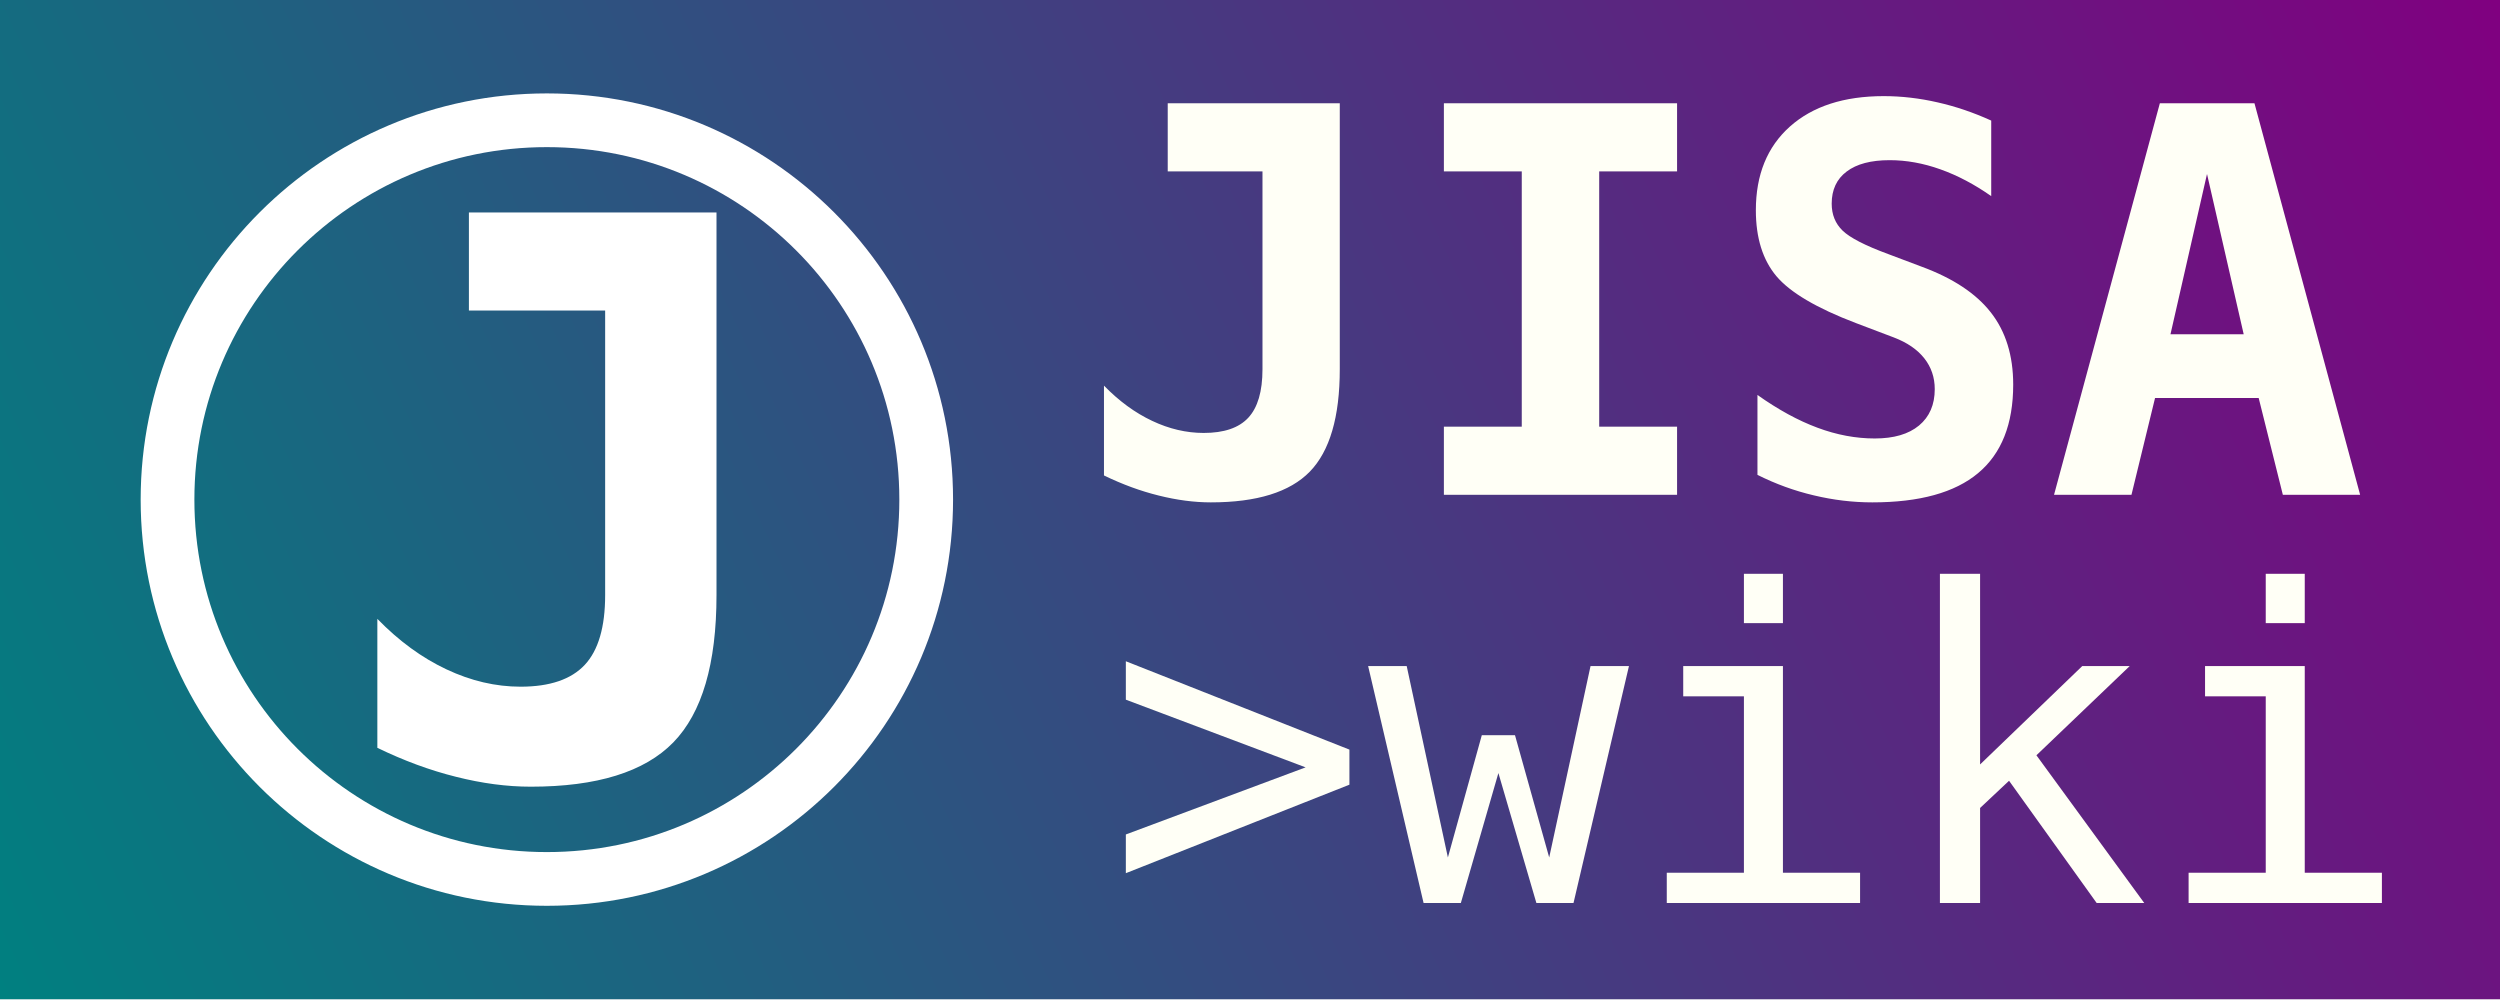
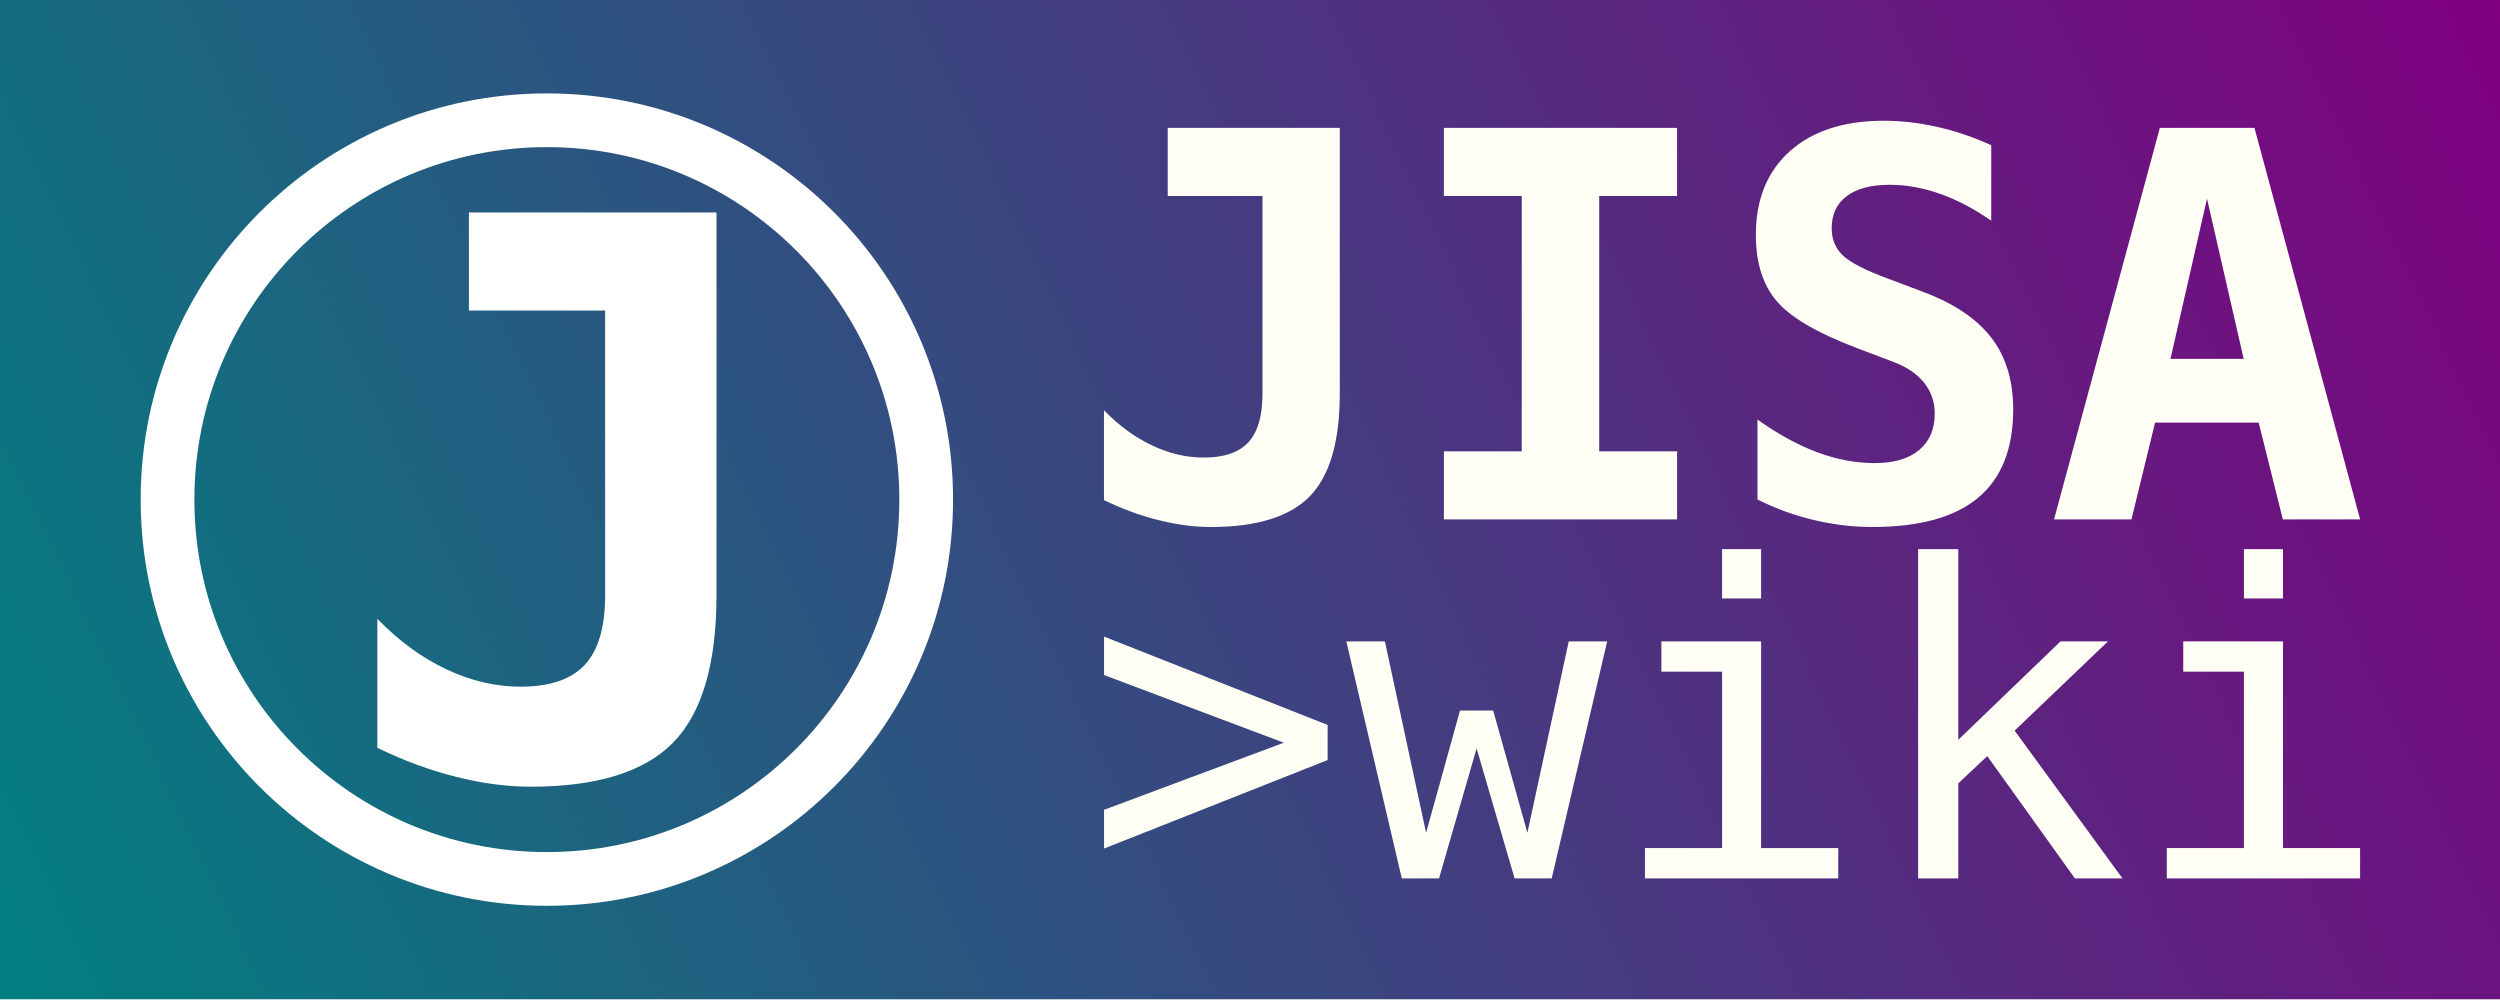
<svg xmlns="http://www.w3.org/2000/svg" xmlns:ns1="http://www.openswatchbook.org/uri/2009/osb" xmlns:xlink="http://www.w3.org/1999/xlink" width="268.364mm" height="107.262mm" viewBox="0 0 268.364 107.262" version="1.1" id="svg8">
  <defs id="defs2">
    <linearGradient id="linearGradient867">
      <stop style="stop-color:#008080;stop-opacity:1" offset="0" id="stop863" />
      <stop style="stop-color:#800080;stop-opacity:1" offset="1" id="stop865" />
    </linearGradient>
    <linearGradient id="linearGradient851" ns1:paint="solid">
      <stop style="stop-color:#000000;stop-opacity:1;" offset="0" id="stop849" />
    </linearGradient>
    <linearGradient xlink:href="#linearGradient867" id="linearGradient1166" x1="28.795" y1="159.011" x2="297.158" y2="41.838" gradientUnits="userSpaceOnUse" gradientTransform="matrix(1.000003,0,0,0.9154174,5.291577,5.050286)" />
  </defs>
  <g id="layer1" transform="translate(-34.08705,-43.34949)">
    <rect style="fill:url(#linearGradient1166);fill-opacity:1;stroke:none;stroke-width:8.86;stroke-miterlimit:4;stroke-dasharray:none;stroke-dashoffset:0;stroke-opacity:1" id="rect1136" width="268.364" height="107.262" x="34.087" y="43.349" />
    <circle id="path10" cx="92.79" cy="96.98" r="40.72" style="fill:none;fill-opacity:1;stroke:#ffffff;stroke-width:5.767;stroke-miterlimit:4;stroke-dasharray:none;stroke-dashoffset:0;stroke-opacity:1" />
    <text xml:space="preserve" style="font-style:normal;font-variant:normal;font-weight:bold;font-stretch:normal;font-size:82.943px;line-height:1;font-family:mono;-inkscape-font-specification:'mono Bold';letter-spacing:0px;word-spacing:0px;fill:#ffffff;fill-opacity:1;stroke:none;stroke-width:0.432;stroke-opacity:1" x="70.171" y="126.626" id="text1270">
      <tspan x="70.171" y="126.626" id="tspan1268" style="stroke-width:0.432">
        <tspan x="70.171" y="126.626" style="font-style:normal;font-variant:normal;font-weight:bold;font-stretch:normal;font-size:82.943px;line-height:1;font-family:mono;-inkscape-font-specification:'mono Bold';fill:#ffffff;fill-opacity:1;stroke:none;stroke-width:0.432;stroke-opacity:1" id="tspan1266">J</tspan>
      </tspan>
    </text>
    <flowRoot xml:space="preserve" id="flowRoot840" style="fill:black;fill-opacity:1;stroke:none;font-family:sans-serif;font-style:normal;font-weight:normal;font-size:40px;line-height:1.25;letter-spacing:0px;word-spacing:0px">
      <flowRegion id="flowRegion842">
        <rect id="rect844" width="472.565" height="141.193" x="450.954" y="288.699" />
      </flowRegion>
      <flowPara id="flowPara846" />
    </flowRoot>
-     <text xml:space="preserve" style="font-style:normal;font-weight:normal;font-size:27.023px;line-height:1.25;font-family:sans-serif;letter-spacing:0px;word-spacing:0px;fill:#fffff6;fill-opacity:1;stroke:none;stroke-width:0.676" x="149.532" y="96.464" id="text1264">
-       <tspan x="149.532" y="96.464" id="tspan1262" style="stroke-width:0.676">
-         <tspan x="149.532" y="96.464" style="font-style:normal;font-variant:normal;font-weight:bold;font-stretch:normal;font-size:57.649px;font-family:mono;-inkscape-font-specification:'mono Bold';fill:#fffff6;fill-opacity:1;stroke-width:0.676" id="tspan1260">JISA</tspan>
-       </tspan>
-     </text>
-     <text id="text852" y="140.284" x="152.942" style="font-style:normal;font-weight:normal;font-size:24.747px;line-height:1.25;font-family:sans-serif;letter-spacing:0px;word-spacing:0px;fill:#fffff6;fill-opacity:1;stroke:none;stroke-width:0.619" xml:space="preserve">
-       <tspan style="font-style:normal;font-variant:normal;font-weight:normal;font-stretch:normal;font-size:46.522px;font-family:mono;-inkscape-font-specification:mono;stroke-width:0.619" id="tspan850" y="140.284" x="152.942">&gt;wiki</tspan>
-     </text>
+     <g id="g897" transform="translate(0,-1.587487)">
+       <text id="text1264" y="100.697" x="149.532" style="font-style:normal;font-weight:normal;font-size:27.023px;line-height:1.25;font-family:sans-serif;letter-spacing:0px;word-spacing:0px;fill:#fffff6;fill-opacity:1;stroke:none;stroke-width:0.676" xml:space="preserve">
+         <tspan style="stroke-width:0.676" id="tspan1262" y="100.697" x="149.532">
+           <tspan id="tspan1260" style="font-style:normal;font-variant:normal;font-weight:bold;font-stretch:normal;font-size:57.649px;font-family:mono;-inkscape-font-specification:'mono Bold';fill:#fffff6;fill-opacity:1;stroke-width:0.676" y="100.697" x="149.532">JISA</tspan>
+         </tspan>
+       </text>
+       <text xml:space="preserve" style="font-style:normal;font-weight:normal;font-size:24.747px;line-height:1.25;font-family:sans-serif;letter-spacing:0px;word-spacing:0px;fill:#fffff6;fill-opacity:1;stroke:none;stroke-width:0.619" x="150.602" y="139.226" id="text852">
+         <tspan x="150.602" y="139.226" id="tspan850" style="font-style:normal;font-variant:normal;font-weight:normal;font-stretch:normal;font-size:46.522px;font-family:mono;-inkscape-font-specification:mono;stroke-width:0.619">&gt;wiki</tspan>
+       </text>
+     </g>
  </g>
</svg>
